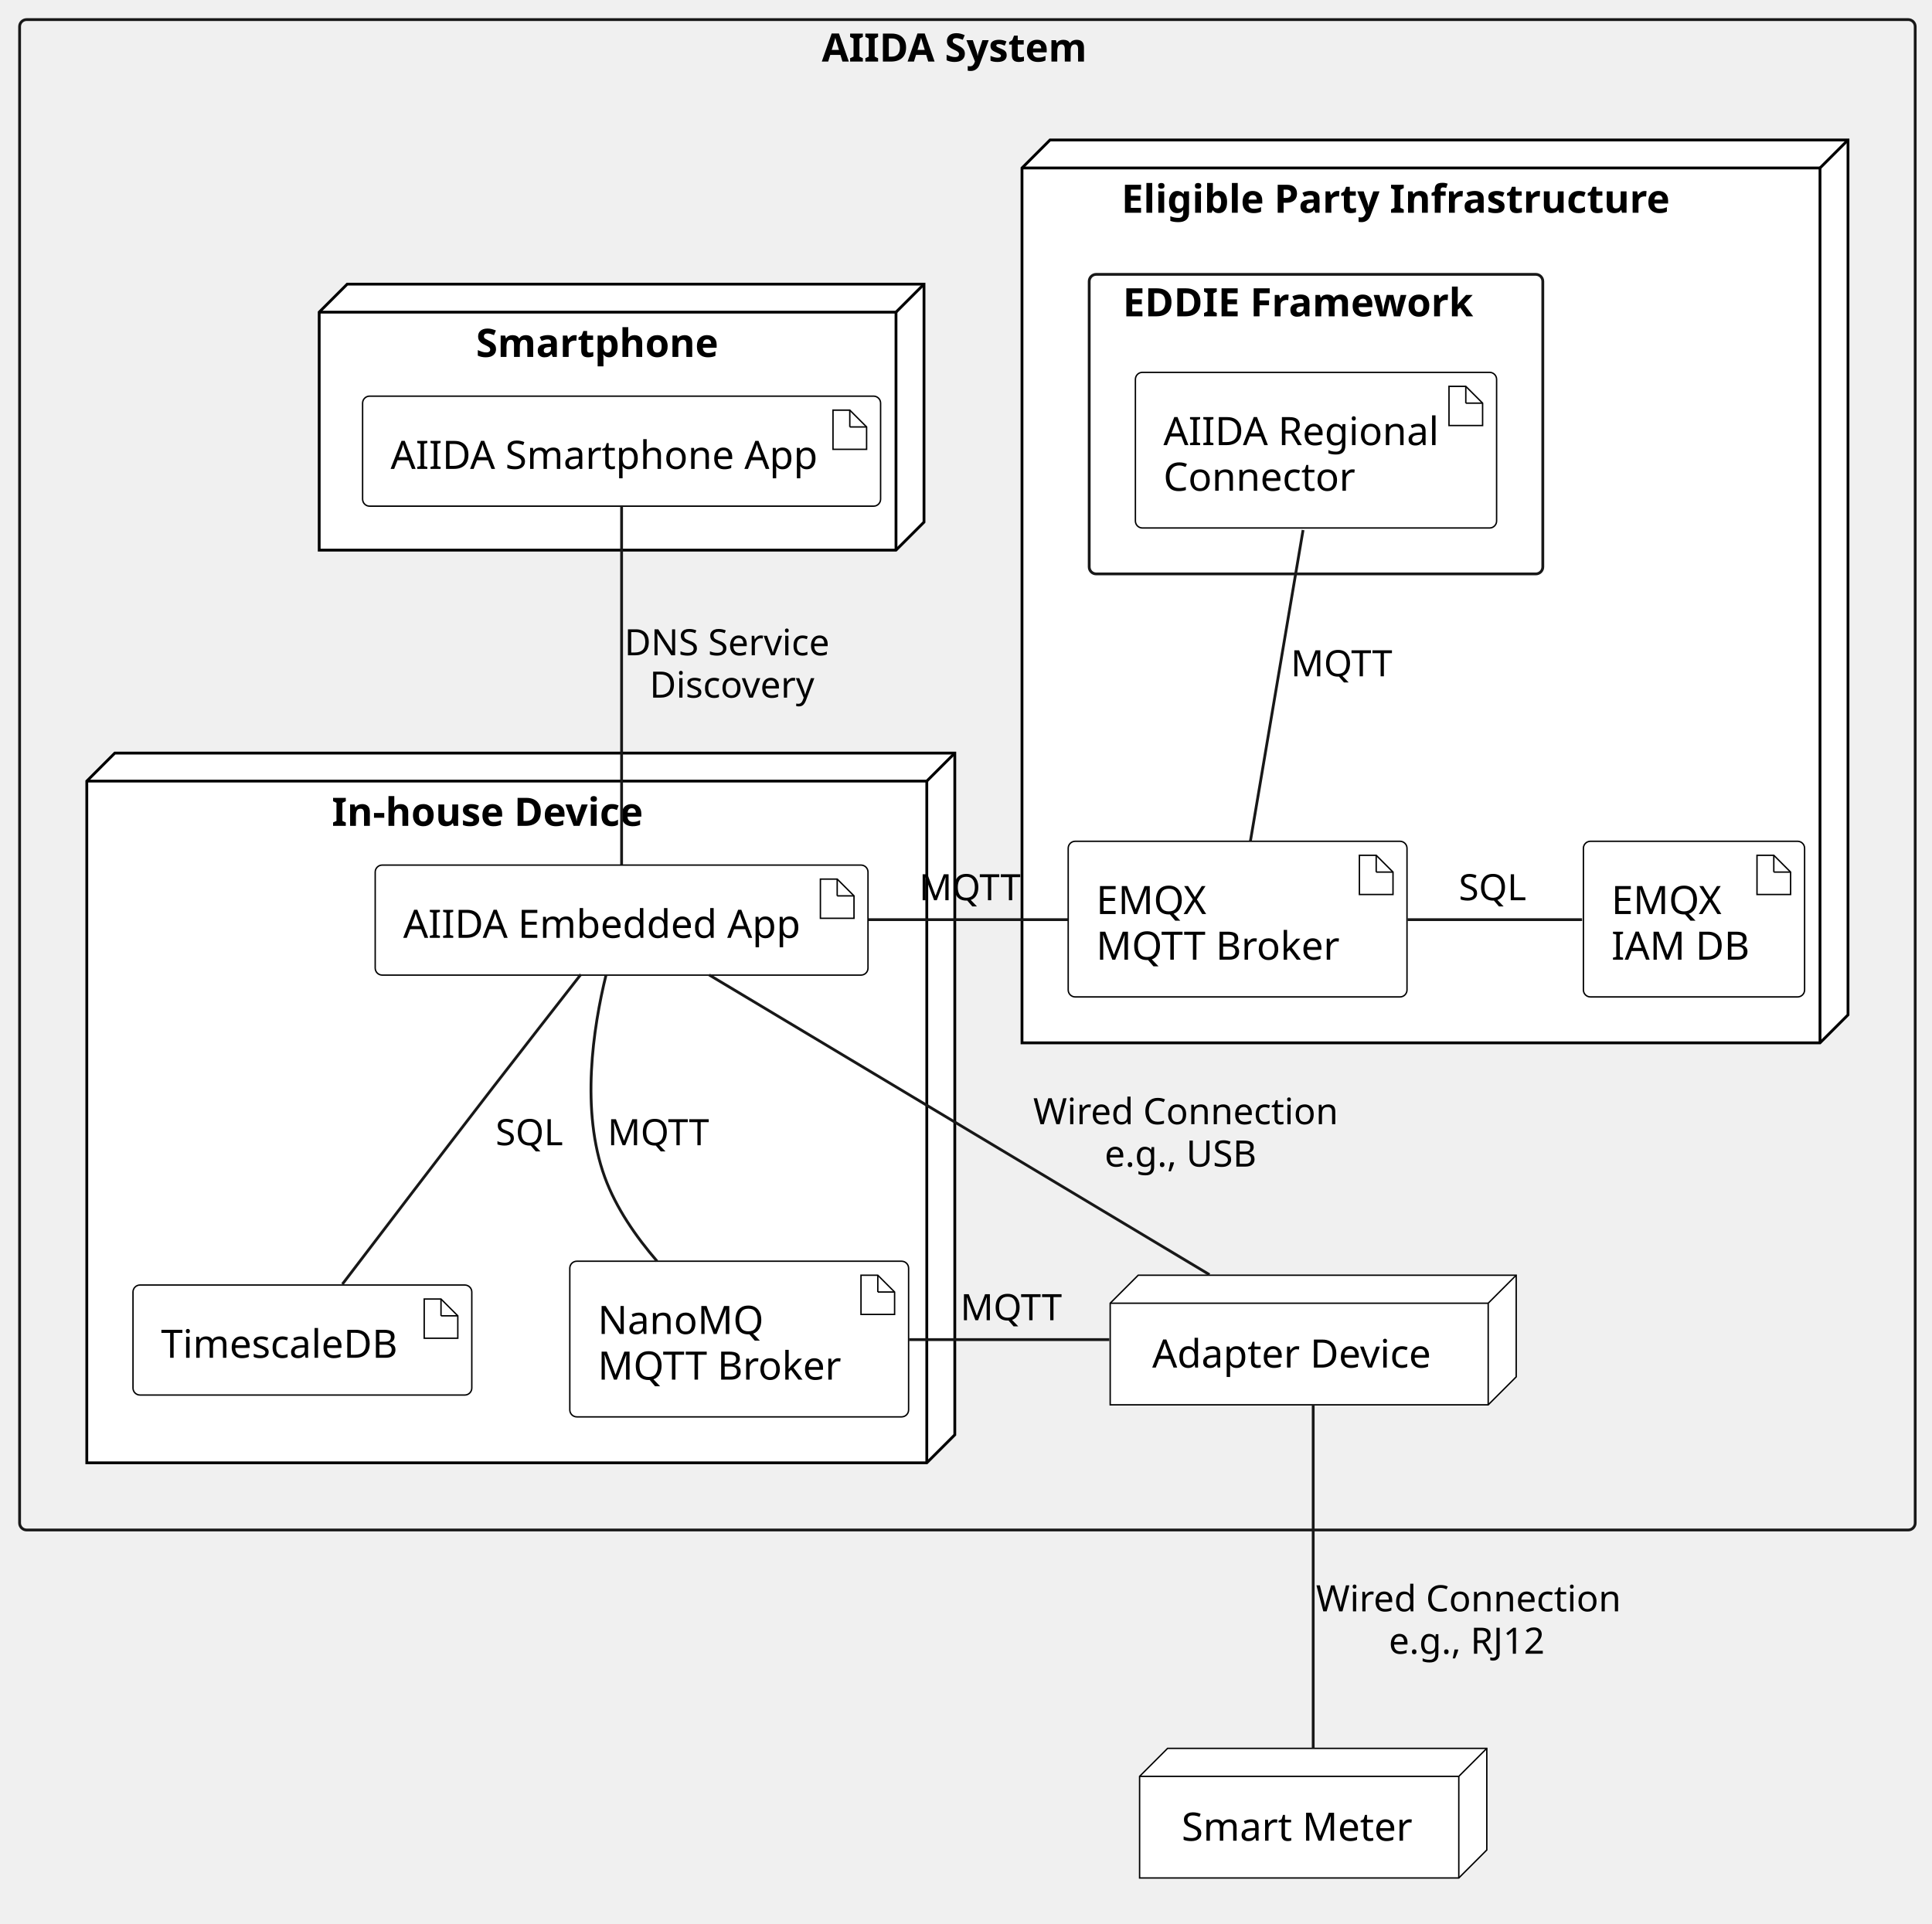
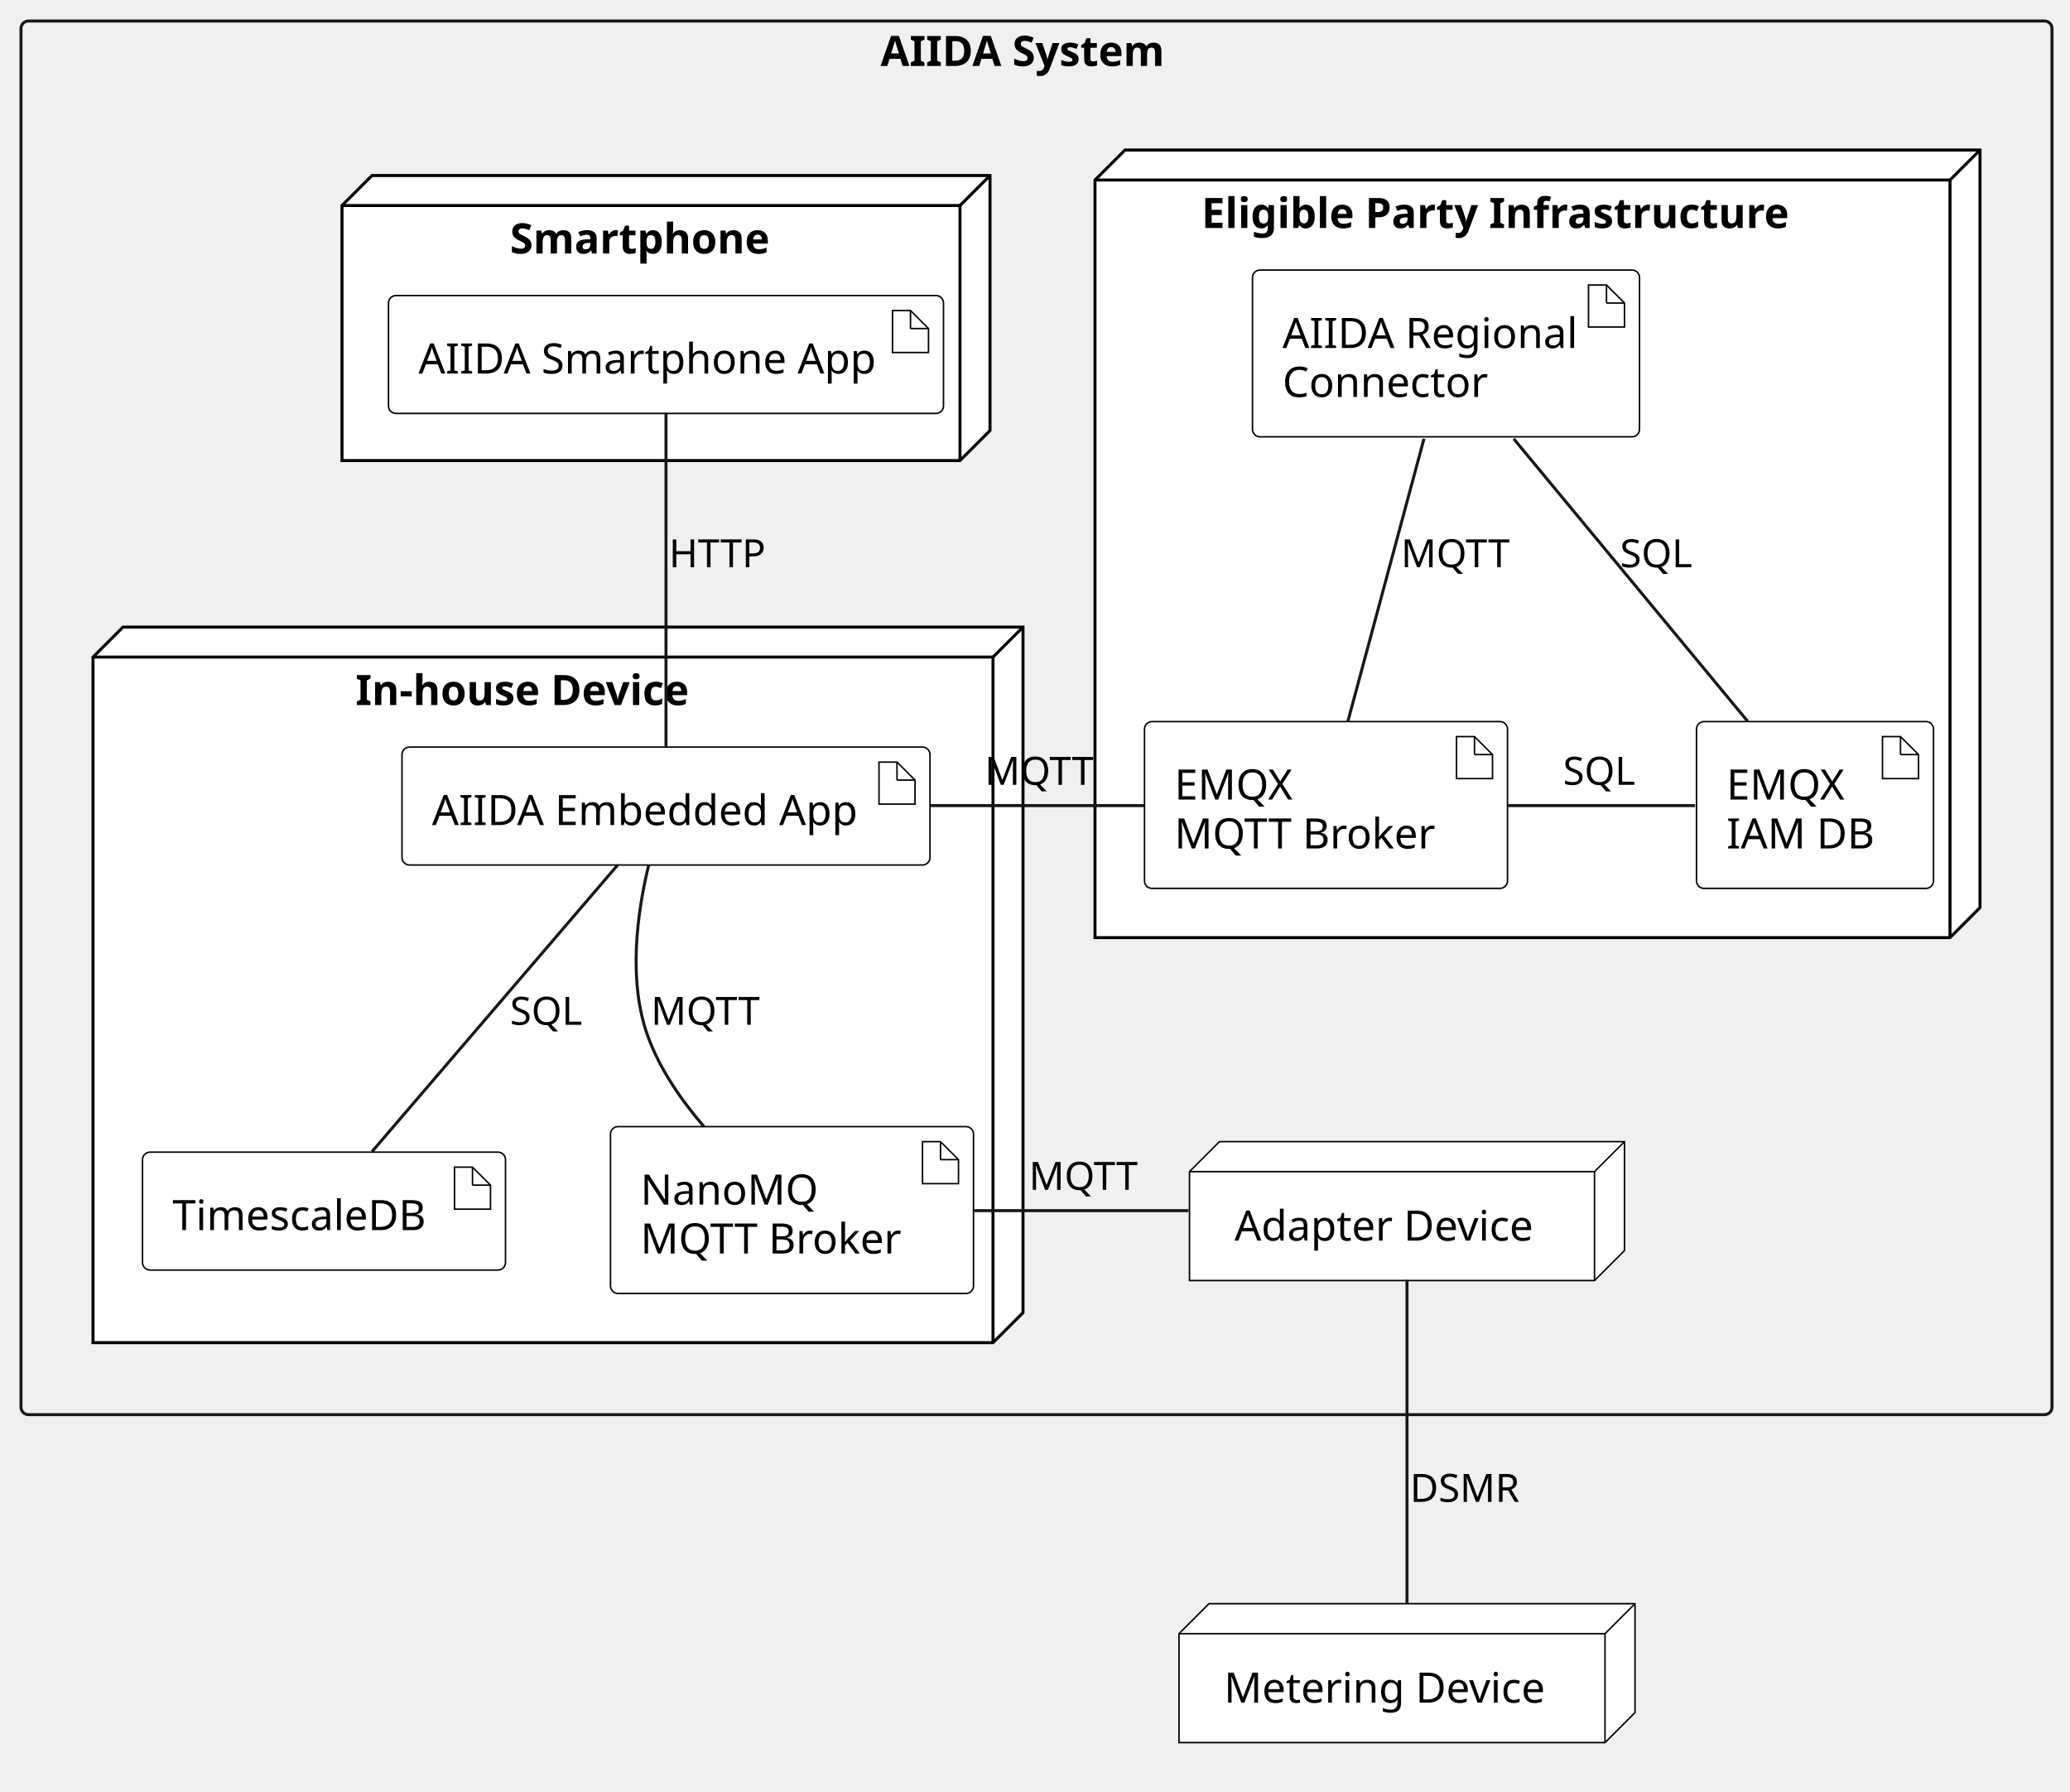
- <svg xmlns="http://www.w3.org/2000/svg" contentStyleType="text/css" height="687px" preserveAspectRatio="none" style="width:690px;height:687px;background:#FFFFFF;" version="1.1" viewBox="0 0 690 687" width="690px" zoomAndPan="magnify">
+ <svg xmlns="http://www.w3.org/2000/svg" contentStyleType="text/css" height="597px" preserveAspectRatio="none" style="width:690px;height:597px;background:#FFFFFF;" version="1.1" viewBox="0 0 690 597" width="690px" zoomAndPan="magnify">
  <defs />
  <g>
    <g id="cluster_AIIDA System">
-       <rect fill="none" height="539.5" rx="2.5" ry="2.5" style="stroke:#181818;stroke-width:1.0;" width="677" x="7" y="7" />
+       <rect fill="none" height="464.5" rx="2.5" ry="2.5" style="stroke:#181818;stroke-width:1.0;" width="677" x="7" y="7" />
      <text fill="#000000" font-family="sans-serif" font-size="14" font-weight="bold" lengthAdjust="spacing" textLength="104" x="293.5" y="21.995">AIIDA System</text>
    </g>
    <g id="cluster_epInfra">
-       <polygon fill="#FFFFFF" points="365,60,375,50,660,50,660,362.5,650,372.5,365,372.5,365,60" style="stroke:#000000;stroke-width:1.0;" />
+       <polygon fill="#FFFFFF" points="365,60,375,50,660,50,660,302.5,650,312.5,365,312.5,365,60" style="stroke:#000000;stroke-width:1.0;" />
      <line style="stroke:#000000;stroke-width:1.0;" x1="650" x2="660" y1="60" y2="50" />
      <line style="stroke:#000000;stroke-width:1.0;" x1="365" x2="650" y1="60" y2="60" />
-       <line style="stroke:#000000;stroke-width:1.0;" x1="650" x2="650" y1="60" y2="372.5" />
+       <line style="stroke:#000000;stroke-width:1.0;" x1="650" x2="650" y1="60" y2="312.5" />
      <text fill="#000000" font-family="sans-serif" font-size="14" font-weight="bold" lengthAdjust="spacing" textLength="216" x="400.5" y="75.995">Eligible Party Infrastructure</text>
    </g>
-     <g id="cluster_EDDIE Framework">
-       <rect fill="none" height="107" rx="2.5" ry="2.5" style="stroke:#181818;stroke-width:1.0;" width="162" x="389" y="98" />
-       <text fill="#000000" font-family="sans-serif" font-size="14" font-weight="bold" lengthAdjust="spacing" textLength="138" x="401" y="112.995">EDDIE Framework</text>
-     </g>
    <g id="cluster_smartphone">
-       <polygon fill="#FFFFFF" points="114,111.5,124,101.5,330,101.5,330,186.5,320,196.5,114,196.5,114,111.5" style="stroke:#000000;stroke-width:1.0;" />
-       <line style="stroke:#000000;stroke-width:1.0;" x1="320" x2="330" y1="111.5" y2="101.5" />
-       <line style="stroke:#000000;stroke-width:1.0;" x1="114" x2="320" y1="111.5" y2="111.5" />
-       <line style="stroke:#000000;stroke-width:1.0;" x1="320" x2="320" y1="111.5" y2="196.5" />
-       <text fill="#000000" font-family="sans-serif" font-size="14" font-weight="bold" lengthAdjust="spacing" textLength="96" x="170" y="127.495">Smartphone</text>
+       <polygon fill="#FFFFFF" points="114,68.5,124,58.5,330,58.5,330,143.5,320,153.5,114,153.5,114,68.5" style="stroke:#000000;stroke-width:1.0;" />
+       <line style="stroke:#000000;stroke-width:1.0;" x1="320" x2="330" y1="68.5" y2="58.5" />
+       <line style="stroke:#000000;stroke-width:1.0;" x1="114" x2="320" y1="68.5" y2="68.5" />
+       <line style="stroke:#000000;stroke-width:1.0;" x1="320" x2="320" y1="68.5" y2="153.5" />
+       <text fill="#000000" font-family="sans-serif" font-size="14" font-weight="bold" lengthAdjust="spacing" textLength="96" x="170" y="84.495">Smartphone</text>
    </g>
    <g id="cluster_aiida">
-       <polygon fill="#FFFFFF" points="31,279,41,269,341,269,341,512.5,331,522.5,31,522.5,31,279" style="stroke:#000000;stroke-width:1.0;" />
-       <line style="stroke:#000000;stroke-width:1.0;" x1="331" x2="341" y1="279" y2="269" />
-       <line style="stroke:#000000;stroke-width:1.0;" x1="31" x2="331" y1="279" y2="279" />
-       <line style="stroke:#000000;stroke-width:1.0;" x1="331" x2="331" y1="279" y2="522.5" />
-       <text fill="#000000" font-family="sans-serif" font-size="14" font-weight="bold" lengthAdjust="spacing" textLength="127" x="118.5" y="294.995">In-house Device</text>
+       <polygon fill="#FFFFFF" points="31,219,41,209,341,209,341,437.5,331,447.5,31,447.5,31,219" style="stroke:#000000;stroke-width:1.0;" />
+       <line style="stroke:#000000;stroke-width:1.0;" x1="331" x2="341" y1="219" y2="209" />
+       <line style="stroke:#000000;stroke-width:1.0;" x1="31" x2="331" y1="219" y2="219" />
+       <line style="stroke:#000000;stroke-width:1.0;" x1="331" x2="331" y1="219" y2="447.5" />
+       <text fill="#000000" font-family="sans-serif" font-size="14" font-weight="bold" lengthAdjust="spacing" textLength="127" x="118.5" y="234.995">In-house Device</text>
    </g>
    <g id="elem_adapterDevice">
-       <polygon fill="#FFFFFF" points="396.5,465.5,406.5,455.5,541.5,455.5,541.5,491.797,531.5,501.797,396.5,501.797,396.5,465.5" style="stroke:#000000;stroke-width:0.5;" />
-       <line style="stroke:#000000;stroke-width:0.5;" x1="531.5" x2="541.5" y1="465.5" y2="455.5" />
-       <line style="stroke:#000000;stroke-width:0.5;" x1="396.5" x2="531.5" y1="465.5" y2="465.5" />
-       <line style="stroke:#000000;stroke-width:0.5;" x1="531.5" x2="531.5" y1="465.5" y2="501.797" />
-       <text fill="#000000" font-family="sans-serif" font-size="14" lengthAdjust="spacing" textLength="105" x="411.5" y="488.495">Adapter Device</text>
+       <polygon fill="#FFFFFF" points="396.5,390.5,406.5,380.5,541.5,380.5,541.5,416.797,531.5,426.797,396.5,426.797,396.5,390.5" style="stroke:#000000;stroke-width:0.5;" />
+       <line style="stroke:#000000;stroke-width:0.5;" x1="531.5" x2="541.5" y1="390.5" y2="380.5" />
+       <line style="stroke:#000000;stroke-width:0.5;" x1="396.5" x2="531.5" y1="390.5" y2="390.5" />
+       <line style="stroke:#000000;stroke-width:0.5;" x1="531.5" x2="531.5" y1="390.5" y2="426.797" />
+       <text fill="#000000" font-family="sans-serif" font-size="14" lengthAdjust="spacing" textLength="105" x="411.5" y="413.495">Adapter Device</text>
+     </g>
+     <g id="elem_regcon">
+       <rect fill="none" height="55.594" rx="2.5" ry="2.5" style="stroke:#000000;stroke-width:0.5;" width="129" x="417.5" y="90" />
+       <polygon fill="none" points="529.5,95,529.5,109,541.5,109,541.5,101,535.5,95,529.5,95" style="stroke:#000000;stroke-width:0.5;" />
+       <line style="stroke:#000000;stroke-width:0.5;" x1="535.5" x2="535.5" y1="95" y2="101" />
+       <line style="stroke:#000000;stroke-width:0.5;" x1="541.5" x2="535.5" y1="101" y2="101" />
+       <text fill="#000000" font-family="sans-serif" font-size="14" lengthAdjust="spacing" textLength="99" x="427.5" y="115.995">AIIDA Regional</text>
+       <text fill="#000000" font-family="sans-serif" font-size="14" lengthAdjust="spacing" textLength="73" x="427.5" y="132.292">Connector</text>
    </g>
    <g id="elem_broker">
-       <rect fill="none" height="55.594" rx="2.5" ry="2.5" style="stroke:#000000;stroke-width:0.5;" width="121" x="381.5" y="300.5" />
-       <polygon fill="none" points="485.5,305.5,485.5,319.5,497.5,319.5,497.5,311.5,491.5,305.5,485.5,305.5" style="stroke:#000000;stroke-width:0.5;" />
-       <line style="stroke:#000000;stroke-width:0.5;" x1="491.5" x2="491.5" y1="305.5" y2="311.5" />
-       <line style="stroke:#000000;stroke-width:0.5;" x1="497.5" x2="491.5" y1="311.5" y2="311.5" />
-       <text fill="#000000" font-family="sans-serif" font-size="14" lengthAdjust="spacing" textLength="41" x="391.5" y="326.495">EMQX</text>
-       <text fill="#000000" font-family="sans-serif" font-size="14" lengthAdjust="spacing" textLength="91" x="391.5" y="342.792">MQTT Broker</text>
+       <rect fill="none" height="55.594" rx="2.5" ry="2.5" style="stroke:#000000;stroke-width:0.5;" width="121" x="381.5" y="240.5" />
+       <polygon fill="none" points="485.5,245.5,485.5,259.5,497.5,259.5,497.5,251.5,491.5,245.5,485.5,245.5" style="stroke:#000000;stroke-width:0.5;" />
+       <line style="stroke:#000000;stroke-width:0.5;" x1="491.5" x2="491.5" y1="245.5" y2="251.5" />
+       <line style="stroke:#000000;stroke-width:0.5;" x1="497.5" x2="491.5" y1="251.5" y2="251.5" />
+       <text fill="#000000" font-family="sans-serif" font-size="14" lengthAdjust="spacing" textLength="41" x="391.5" y="266.495">EMQX</text>
+       <text fill="#000000" font-family="sans-serif" font-size="14" lengthAdjust="spacing" textLength="91" x="391.5" y="282.792">MQTT Broker</text>
    </g>
    <g id="elem_emqxiam">
-       <rect fill="none" height="55.594" rx="2.5" ry="2.5" style="stroke:#000000;stroke-width:0.5;" width="79" x="565.5" y="300.5" />
-       <polygon fill="none" points="627.5,305.5,627.5,319.5,639.5,319.5,639.5,311.5,633.5,305.5,627.5,305.5" style="stroke:#000000;stroke-width:0.5;" />
-       <line style="stroke:#000000;stroke-width:0.5;" x1="633.5" x2="633.5" y1="305.5" y2="311.5" />
-       <line style="stroke:#000000;stroke-width:0.5;" x1="639.5" x2="633.5" y1="311.5" y2="311.5" />
-       <text fill="#000000" font-family="sans-serif" font-size="14" lengthAdjust="spacing" textLength="41" x="575.5" y="326.495">EMQX</text>
-       <text fill="#000000" font-family="sans-serif" font-size="14" lengthAdjust="spacing" textLength="49" x="575.5" y="342.792">IAM DB</text>
-     </g>
-     <g id="elem_regcon">
-       <rect fill="none" height="55.594" rx="2.5" ry="2.5" style="stroke:#000000;stroke-width:0.5;" width="129" x="405.5" y="133" />
-       <polygon fill="none" points="517.5,138,517.5,152,529.5,152,529.5,144,523.5,138,517.5,138" style="stroke:#000000;stroke-width:0.5;" />
-       <line style="stroke:#000000;stroke-width:0.5;" x1="523.5" x2="523.5" y1="138" y2="144" />
-       <line style="stroke:#000000;stroke-width:0.5;" x1="529.5" x2="523.5" y1="144" y2="144" />
-       <text fill="#000000" font-family="sans-serif" font-size="14" lengthAdjust="spacing" textLength="99" x="415.5" y="158.995">AIIDA Regional</text>
-       <text fill="#000000" font-family="sans-serif" font-size="14" lengthAdjust="spacing" textLength="73" x="415.5" y="175.292">Connector</text>
+       <rect fill="none" height="55.594" rx="2.5" ry="2.5" style="stroke:#000000;stroke-width:0.5;" width="79" x="565.5" y="240.5" />
+       <polygon fill="none" points="627.5,245.5,627.5,259.5,639.5,259.5,639.5,251.5,633.5,245.5,627.5,245.5" style="stroke:#000000;stroke-width:0.5;" />
+       <line style="stroke:#000000;stroke-width:0.5;" x1="633.5" x2="633.5" y1="245.5" y2="251.5" />
+       <line style="stroke:#000000;stroke-width:0.5;" x1="639.5" x2="633.5" y1="251.5" y2="251.5" />
+       <text fill="#000000" font-family="sans-serif" font-size="14" lengthAdjust="spacing" textLength="41" x="575.5" y="266.495">EMQX</text>
+       <text fill="#000000" font-family="sans-serif" font-size="14" lengthAdjust="spacing" textLength="49" x="575.5" y="282.792">IAM DB</text>
    </g>
    <g id="elem_app">
-       <rect fill="none" height="39.297" rx="2.5" ry="2.5" style="stroke:#000000;stroke-width:0.5;" width="185" x="129.5" y="141.5" />
-       <polygon fill="none" points="297.5,146.5,297.5,160.5,309.5,160.5,309.5,152.5,303.5,146.5,297.5,146.5" style="stroke:#000000;stroke-width:0.5;" />
-       <line style="stroke:#000000;stroke-width:0.5;" x1="303.5" x2="303.5" y1="146.5" y2="152.5" />
-       <line style="stroke:#000000;stroke-width:0.5;" x1="309.5" x2="303.5" y1="152.5" y2="152.5" />
-       <text fill="#000000" font-family="sans-serif" font-size="14" lengthAdjust="spacing" textLength="155" x="139.5" y="167.495">AIIDA Smartphone App</text>
+       <rect fill="none" height="39.297" rx="2.5" ry="2.5" style="stroke:#000000;stroke-width:0.5;" width="185" x="129.5" y="98.5" />
+       <polygon fill="none" points="297.5,103.5,297.5,117.5,309.5,117.5,309.5,109.5,303.5,103.5,297.5,103.5" style="stroke:#000000;stroke-width:0.5;" />
+       <line style="stroke:#000000;stroke-width:0.5;" x1="303.5" x2="303.5" y1="103.5" y2="109.5" />
+       <line style="stroke:#000000;stroke-width:0.5;" x1="309.5" x2="303.5" y1="109.5" y2="109.5" />
+       <text fill="#000000" font-family="sans-serif" font-size="14" lengthAdjust="spacing" textLength="155" x="139.5" y="124.495">AIIDA Smartphone App</text>
    </g>
    <g id="elem_embapp">
-       <rect fill="none" height="39.297" rx="2.5" ry="2.5" style="stroke:#000000;stroke-width:0.5;" width="176" x="134" y="309" />
-       <polygon fill="none" points="293,314,293,328,305,328,305,320,299,314,293,314" style="stroke:#000000;stroke-width:0.5;" />
-       <line style="stroke:#000000;stroke-width:0.5;" x1="299" x2="299" y1="314" y2="320" />
-       <line style="stroke:#000000;stroke-width:0.5;" x1="305" x2="299" y1="320" y2="320" />
-       <text fill="#000000" font-family="sans-serif" font-size="14" lengthAdjust="spacing" textLength="146" x="144" y="334.995">AIIDA Embedded App</text>
+       <rect fill="none" height="39.297" rx="2.5" ry="2.5" style="stroke:#000000;stroke-width:0.5;" width="176" x="134" y="249" />
+       <polygon fill="none" points="293,254,293,268,305,268,305,260,299,254,293,254" style="stroke:#000000;stroke-width:0.5;" />
+       <line style="stroke:#000000;stroke-width:0.5;" x1="299" x2="299" y1="254" y2="260" />
+       <line style="stroke:#000000;stroke-width:0.5;" x1="305" x2="299" y1="260" y2="260" />
+       <text fill="#000000" font-family="sans-serif" font-size="14" lengthAdjust="spacing" textLength="146" x="144" y="274.995">AIIDA Embedded App</text>
    </g>
    <g id="elem_nano">
-       <rect fill="none" height="55.594" rx="2.5" ry="2.5" style="stroke:#000000;stroke-width:0.5;" width="121" x="203.5" y="450.5" />
-       <polygon fill="none" points="307.5,455.5,307.5,469.5,319.5,469.5,319.5,461.5,313.5,455.5,307.5,455.5" style="stroke:#000000;stroke-width:0.5;" />
-       <line style="stroke:#000000;stroke-width:0.5;" x1="313.5" x2="313.5" y1="455.5" y2="461.5" />
-       <line style="stroke:#000000;stroke-width:0.5;" x1="319.5" x2="313.5" y1="461.5" y2="461.5" />
-       <text fill="#000000" font-family="sans-serif" font-size="14" lengthAdjust="spacing" textLength="59" x="213.5" y="476.495">NanoMQ</text>
-       <text fill="#000000" font-family="sans-serif" font-size="14" lengthAdjust="spacing" textLength="91" x="213.5" y="492.792">MQTT Broker</text>
+       <rect fill="none" height="55.594" rx="2.5" ry="2.5" style="stroke:#000000;stroke-width:0.5;" width="121" x="203.5" y="375.5" />
+       <polygon fill="none" points="307.5,380.5,307.5,394.5,319.5,394.5,319.5,386.5,313.5,380.5,307.5,380.5" style="stroke:#000000;stroke-width:0.5;" />
+       <line style="stroke:#000000;stroke-width:0.5;" x1="313.5" x2="313.5" y1="380.5" y2="386.5" />
+       <line style="stroke:#000000;stroke-width:0.5;" x1="319.5" x2="313.5" y1="386.5" y2="386.5" />
+       <text fill="#000000" font-family="sans-serif" font-size="14" lengthAdjust="spacing" textLength="59" x="213.5" y="401.495">NanoMQ</text>
+       <text fill="#000000" font-family="sans-serif" font-size="14" lengthAdjust="spacing" textLength="91" x="213.5" y="417.792">MQTT Broker</text>
    </g>
    <g id="elem_db">
-       <rect fill="none" height="39.297" rx="2.5" ry="2.5" style="stroke:#000000;stroke-width:0.5;" width="121" x="47.5" y="459" />
-       <polygon fill="none" points="151.5,464,151.5,478,163.5,478,163.5,470,157.5,464,151.5,464" style="stroke:#000000;stroke-width:0.5;" />
-       <line style="stroke:#000000;stroke-width:0.5;" x1="157.5" x2="157.5" y1="464" y2="470" />
-       <line style="stroke:#000000;stroke-width:0.5;" x1="163.5" x2="157.5" y1="470" y2="470" />
-       <text fill="#000000" font-family="sans-serif" font-size="14" lengthAdjust="spacing" textLength="91" x="57.5" y="484.995">TimescaleDB</text>
+       <rect fill="none" height="39.297" rx="2.5" ry="2.5" style="stroke:#000000;stroke-width:0.5;" width="121" x="47.5" y="384" />
+       <polygon fill="none" points="151.5,389,151.5,403,163.5,403,163.5,395,157.5,389,151.5,389" style="stroke:#000000;stroke-width:0.5;" />
+       <line style="stroke:#000000;stroke-width:0.5;" x1="157.5" x2="157.5" y1="389" y2="395" />
+       <line style="stroke:#000000;stroke-width:0.5;" x1="163.5" x2="157.5" y1="395" y2="395" />
+       <text fill="#000000" font-family="sans-serif" font-size="14" lengthAdjust="spacing" textLength="91" x="57.5" y="409.995">TimescaleDB</text>
    </g>
    <g id="elem_smartmeter">
-       <polygon fill="#FFFFFF" points="407,634.5,417,624.5,531,624.5,531,660.797,521,670.797,407,670.797,407,634.5" style="stroke:#000000;stroke-width:0.5;" />
-       <line style="stroke:#000000;stroke-width:0.5;" x1="521" x2="531" y1="634.5" y2="624.5" />
-       <line style="stroke:#000000;stroke-width:0.5;" x1="407" x2="521" y1="634.5" y2="634.5" />
-       <line style="stroke:#000000;stroke-width:0.5;" x1="521" x2="521" y1="634.5" y2="670.797" />
-       <text fill="#000000" font-family="sans-serif" font-size="14" lengthAdjust="spacing" textLength="84" x="422" y="657.495">Smart Meter</text>
+       <polygon fill="#FFFFFF" points="393,544.5,403,534.5,545,534.5,545,570.797,535,580.797,393,580.797,393,544.5" style="stroke:#000000;stroke-width:0.5;" />
+       <line style="stroke:#000000;stroke-width:0.5;" x1="535" x2="545" y1="544.5" y2="534.5" />
+       <line style="stroke:#000000;stroke-width:0.5;" x1="393" x2="535" y1="544.5" y2="544.5" />
+       <line style="stroke:#000000;stroke-width:0.5;" x1="535" x2="535" y1="544.5" y2="580.797" />
+       <text fill="#000000" font-family="sans-serif" font-size="14" lengthAdjust="spacing" textLength="112" x="408" y="567.495">Metering Device</text>
    </g>
    <g id="link_broker_emqxiam">
-       <path d="M502.7,328.5 C523.51,328.5 546.27,328.5 565.03,328.5 " fill="none" id="broker-emqxiam" style="stroke:#181818;stroke-width:1.0;" />
-       <text fill="#000000" font-family="sans-serif" font-size="13" lengthAdjust="spacing" textLength="26" x="521" y="321.567">SQL</text>
+       <path d="M502.7,268.5 C523.51,268.5 546.27,268.5 565.03,268.5 " fill="none" id="broker-emqxiam" style="stroke:#181818;stroke-width:1.0;" />
+       <text fill="#000000" font-family="sans-serif" font-size="13" lengthAdjust="spacing" textLength="26" x="521" y="261.567">SQL</text>
    </g>
    <g id="link_regcon_broker">
-       <path d="M465.38,189.33 C460.17,220.09 451.77,269.75 446.58,300.41 " fill="none" id="regcon-broker" style="stroke:#181818;stroke-width:1.0;" />
-       <text fill="#000000" font-family="sans-serif" font-size="13" lengthAdjust="spacing" textLength="35" x="461" y="241.567">MQTT</text>
+       <path d="M474.66,146.24 C467.45,173.03 456.49,213.7 449.29,240.44 " fill="none" id="regcon-broker" style="stroke:#181818;stroke-width:1.0;" />
+       <text fill="#000000" font-family="sans-serif" font-size="13" lengthAdjust="spacing" textLength="35" x="467" y="189.067">MQTT</text>
+     </g>
+     <g id="link_regcon_emqxiam">
+       <path d="M504.56,146.24 C526.75,173.03 560.44,213.7 582.58,240.44 " fill="none" id="regcon-emqxiam" style="stroke:#181818;stroke-width:1.0;" />
+       <text fill="#000000" font-family="sans-serif" font-size="13" lengthAdjust="spacing" textLength="26" x="540" y="189.067">SQL</text>
    </g>
    <g id="link_embapp_nano">
-       <path d="M216.44,348.25 C211.83,367.11 207.31,396.7 216,420.5 C219.99,431.44 227.11,441.73 234.66,450.48 " fill="none" id="embapp-nano" style="stroke:#181818;stroke-width:1.0;" />
-       <text fill="#000000" font-family="sans-serif" font-size="13" lengthAdjust="spacing" textLength="35" x="217" y="409.067">MQTT</text>
+       <path d="M216.26,288.21 C212.42,303.96 209.19,326.85 216,345.5 C219.99,356.44 227.11,366.73 234.66,375.48 " fill="none" id="embapp-nano" style="stroke:#181818;stroke-width:1.0;" />
+       <text fill="#000000" font-family="sans-serif" font-size="13" lengthAdjust="spacing" textLength="35" x="217" y="341.567">MQTT</text>
    </g>
    <g id="link_embapp_db">
-       <path d="M207.45,348.06 C198.38,359.67 186.48,374.93 176,388.5 C157.35,412.67 136,440.67 122.27,458.71 " fill="none" id="embapp-db" style="stroke:#181818;stroke-width:1.0;" />
-       <text fill="#000000" font-family="sans-serif" font-size="13" lengthAdjust="spacing" textLength="26" x="177" y="409.067">SQL</text>
+       <path d="M205.91,288.27 C184.18,313.62 145.69,358.52 124.01,383.82 " fill="none" id="embapp-db" style="stroke:#181818;stroke-width:1.0;" />
+       <text fill="#000000" font-family="sans-serif" font-size="13" lengthAdjust="spacing" textLength="26" x="170" y="341.567">SQL</text>
    </g>
    <g id="link_app_embapp">
-       <path d="M222,180.66 C222,212.53 222,277.08 222,308.9 " fill="none" id="app-embapp" style="stroke:#181818;stroke-width:1.0;" />
-       <text fill="#000000" font-family="sans-serif" font-size="13" lengthAdjust="spacing" textLength="80" x="223" y="234.067">DNS Service</text>
-       <text fill="#000000" font-family="sans-serif" font-size="13" lengthAdjust="spacing" textLength="62" x="232" y="249.2">Discovery</text>
+       <path d="M222,137.51 C222,165.96 222,220.16 222,248.76 " fill="none" id="app-embapp" style="stroke:#181818;stroke-width:1.0;" />
+       <text fill="#000000" font-family="sans-serif" font-size="13" lengthAdjust="spacing" textLength="32" x="223" y="189.067">HTTP</text>
    </g>
    <g id="link_embapp_broker">
-       <path d="M310.21,328.5 C334.12,328.5 359.46,328.5 381.47,328.5 " fill="none" id="embapp-broker" style="stroke:#181818;stroke-width:1.0;" />
-       <text fill="#000000" font-family="sans-serif" font-size="13" lengthAdjust="spacing" textLength="35" x="328.25" y="321.567">MQTT</text>
-     </g>
-     <g id="link_embapp_adapterDevice">
-       <path d="M253.28,348.24 C298.85,375.55 383.32,426.16 431.94,455.29 " fill="none" id="embapp-adapterDevice" style="stroke:#181818;stroke-width:1.0;" />
-       <text fill="#000000" font-family="sans-serif" font-size="13" lengthAdjust="spacing" textLength="111" x="369" y="401.567">Wired Connection</text>
-       <text fill="#000000" font-family="sans-serif" font-size="13" lengthAdjust="spacing" textLength="60" x="394.5" y="416.7">e.g., USB</text>
+       <path d="M310.21,268.5 C334.12,268.5 359.46,268.5 381.47,268.5 " fill="none" id="embapp-broker" style="stroke:#181818;stroke-width:1.0;" />
+       <text fill="#000000" font-family="sans-serif" font-size="13" lengthAdjust="spacing" textLength="35" x="328.25" y="261.567">MQTT</text>
    </g>
    <g id="link_nano_adapterDevice">
-       <path d="M324.67,478.5 C347.11,478.5 372.77,478.5 396.17,478.5 " fill="none" id="nano-adapterDevice" style="stroke:#181818;stroke-width:1.0;" />
-       <text fill="#000000" font-family="sans-serif" font-size="13" lengthAdjust="spacing" textLength="35" x="343" y="471.567">MQTT</text>
+       <path d="M324.67,403.5 C347.11,403.5 372.77,403.5 396.17,403.5 " fill="none" id="nano-adapterDevice" style="stroke:#181818;stroke-width:1.0;" />
+       <text fill="#000000" font-family="sans-serif" font-size="13" lengthAdjust="spacing" textLength="35" x="343" y="396.567">MQTT</text>
    </g>
    <g id="link_adapterDevice_smartmeter">
-       <path d="M469,501.68 C469,533.71 469,592.57 469,624.5 " fill="none" id="adapterDevice-smartmeter" style="stroke:#181818;stroke-width:1.0;" />
-       <text fill="#000000" font-family="sans-serif" font-size="13" lengthAdjust="spacing" textLength="111" x="470" y="575.567">Wired Connection</text>
-       <text fill="#000000" font-family="sans-serif" font-size="13" lengthAdjust="spacing" textLength="59" x="496" y="590.7">e.g., RJ12</text>
+       <path d="M469,426.6 C469,455.42 469,505.54 469,534.37 " fill="none" id="adapterDevice-smartmeter" style="stroke:#181818;stroke-width:1.0;" />
+       <text fill="#000000" font-family="sans-serif" font-size="13" lengthAdjust="spacing" textLength="38" x="470" y="500.567">DSMR</text>
    </g>
  </g>
</svg>
